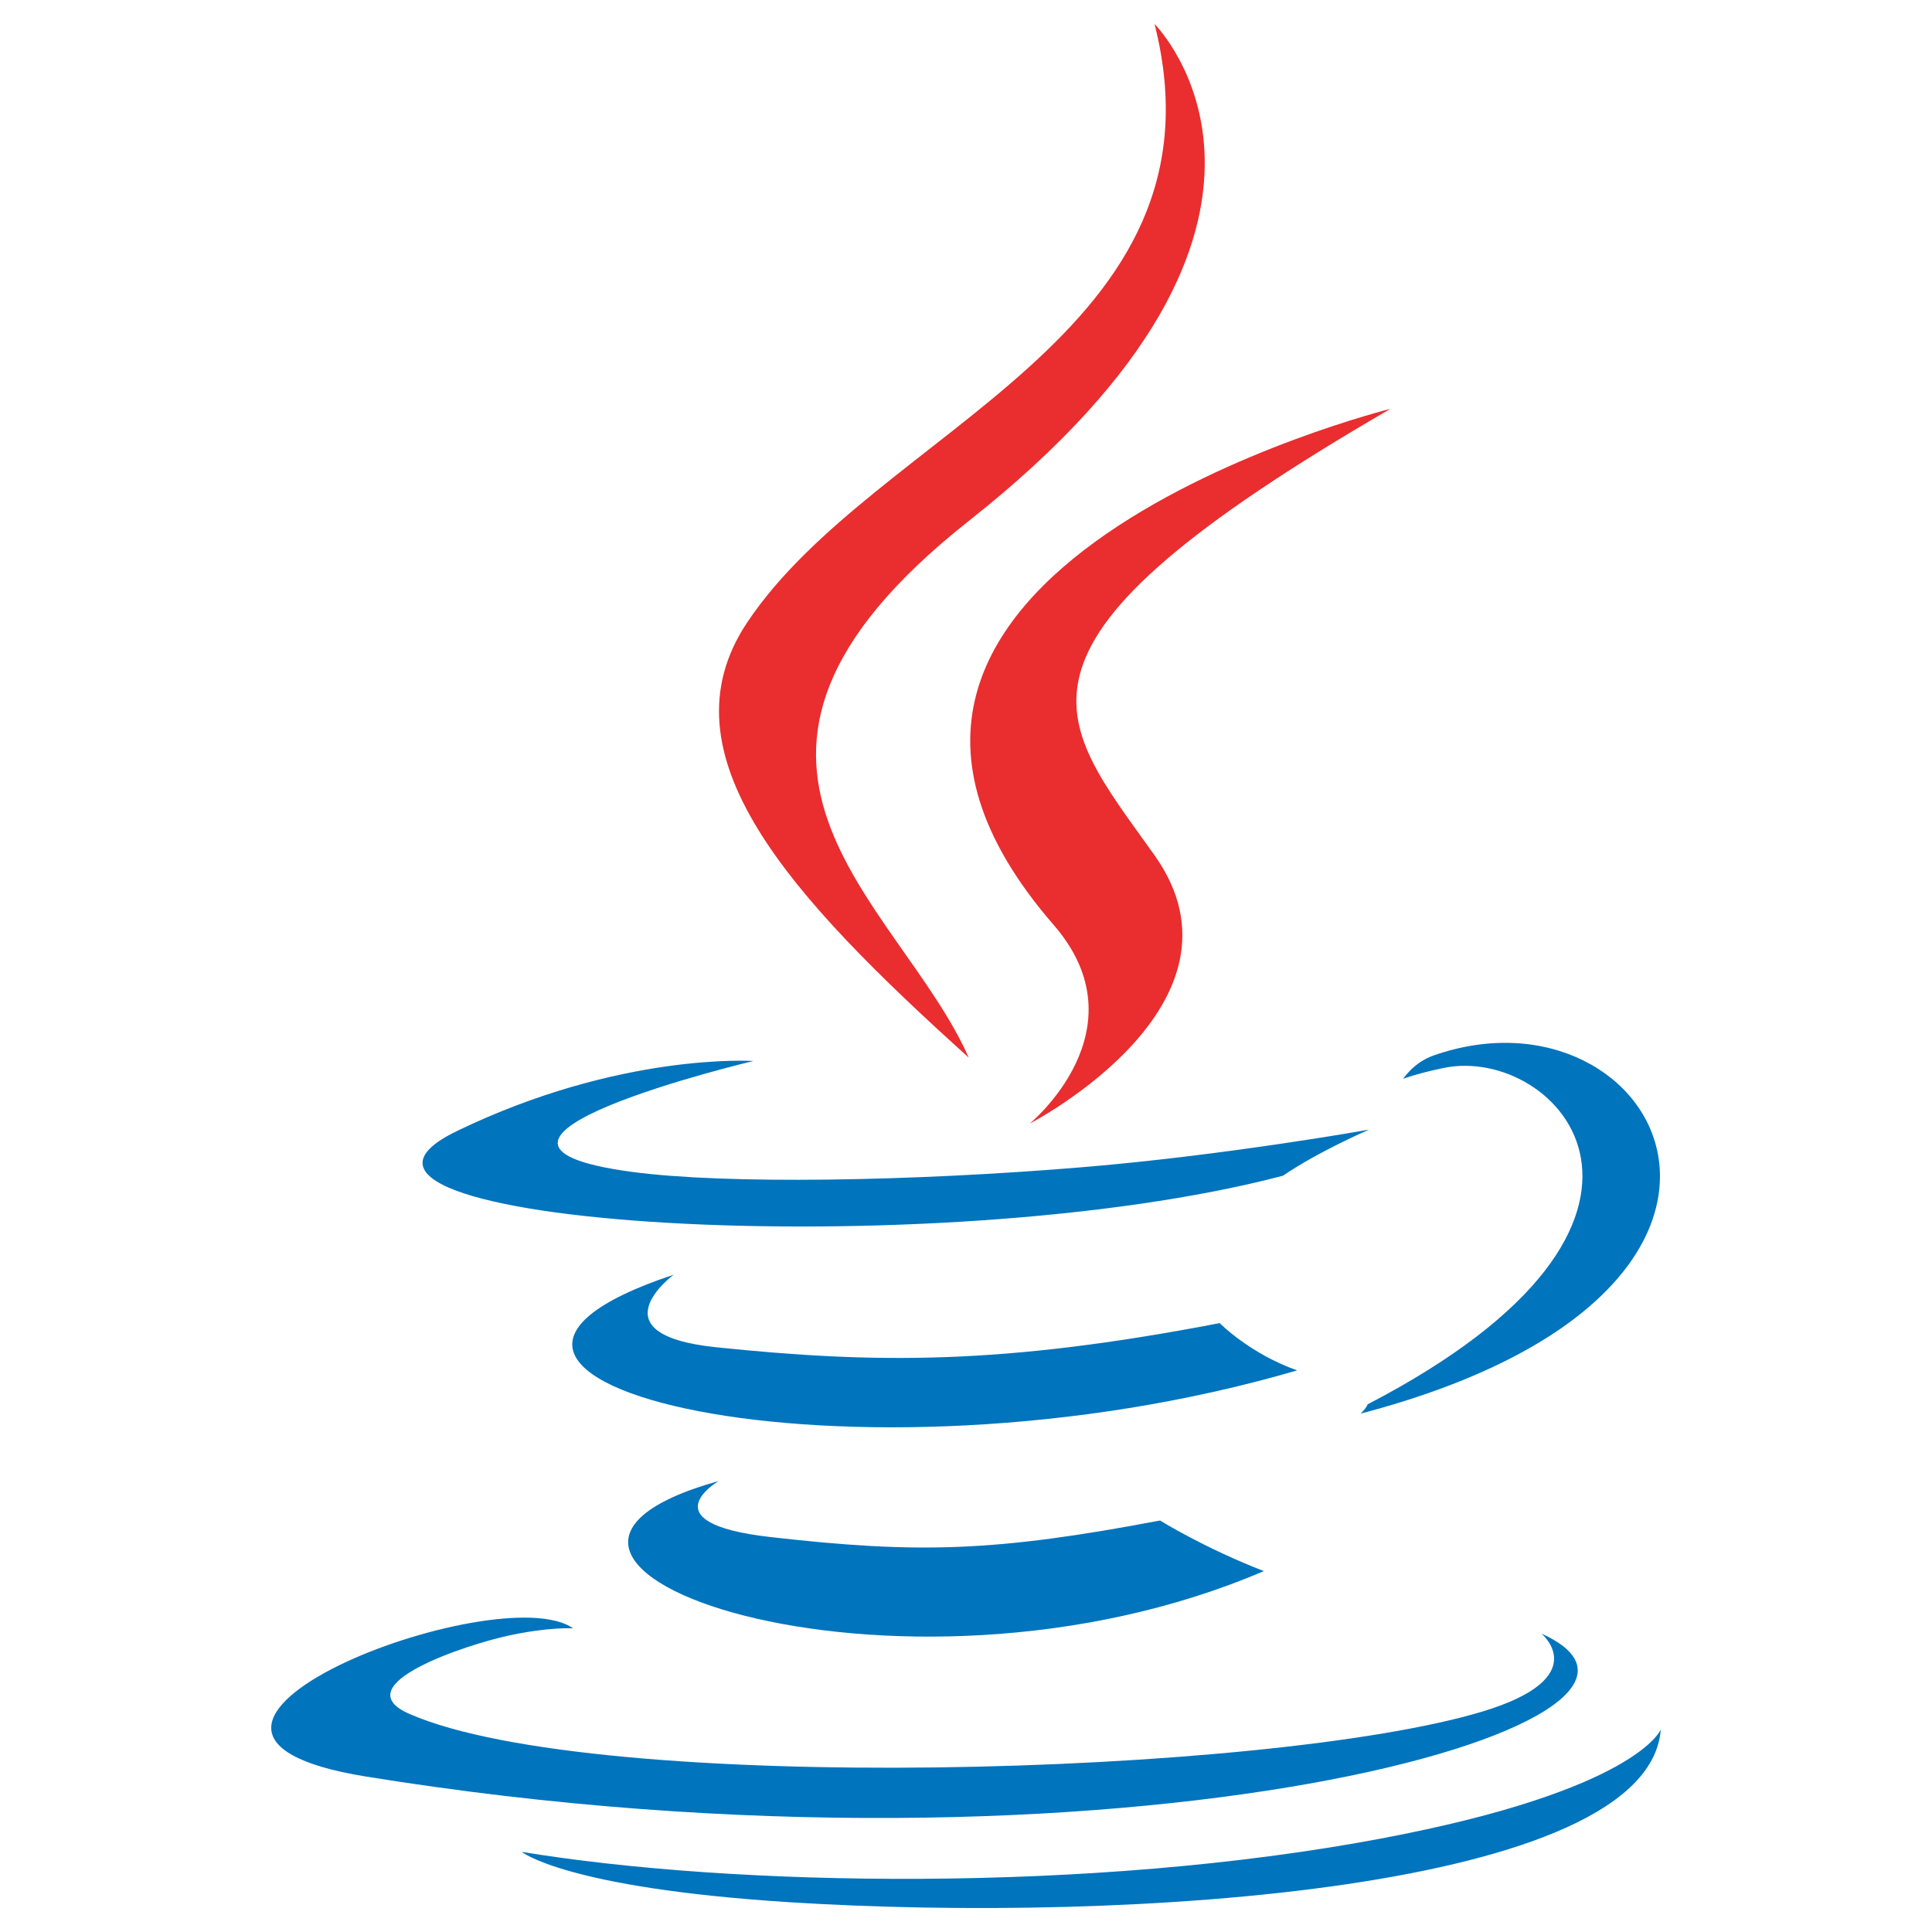
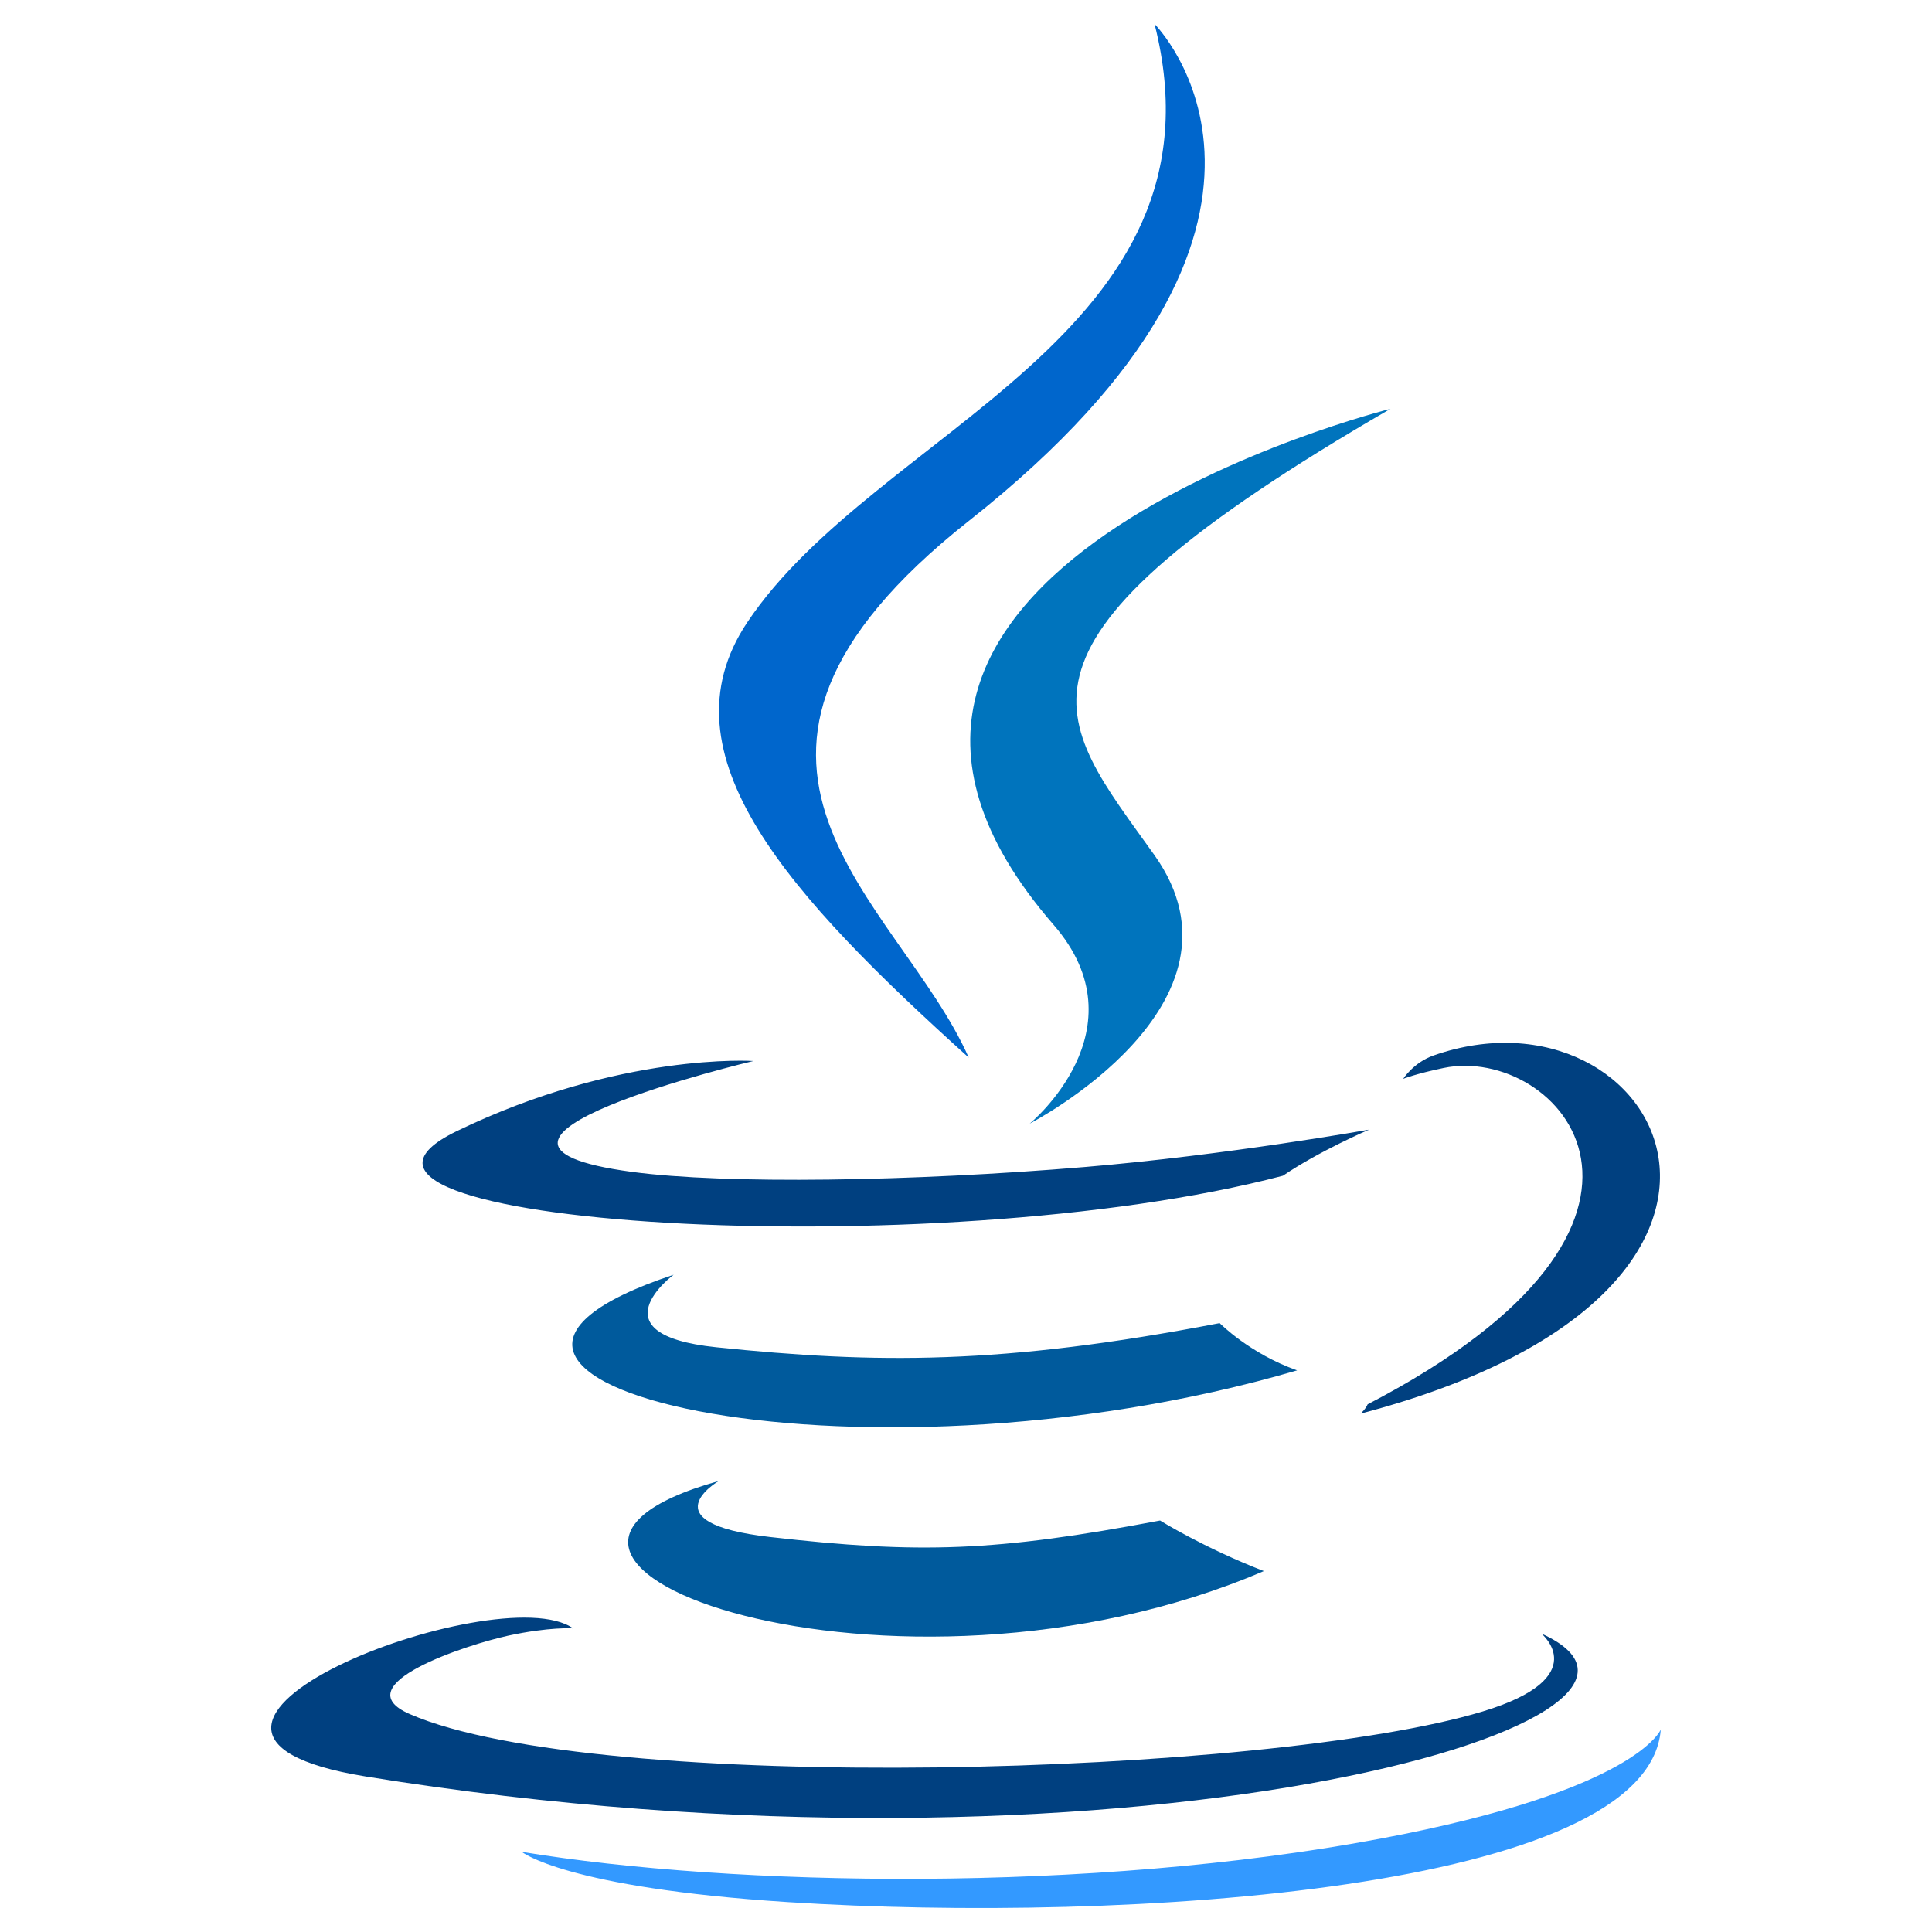
<svg xmlns="http://www.w3.org/2000/svg" viewBox="0 0 128 128">
-   <path fill="#0074BD" d="M47.617 98.12s-4.767 2.774 3.397 3.71c9.892 1.13 14.947.968 25.845-1.092 0 0 2.871 1.795 6.873 3.351-24.439 10.47-55.308-.607-36.115-5.969zM44.629 84.455s-5.348 3.959 2.823 4.805c10.567 1.091 18.91 1.18 33.354-1.6 0 0 1.993 2.025 5.132 3.131-29.542 8.64-62.446.68-41.309-6.336z" />
-   <path fill="#EA2D2E" d="M69.802 61.271c6.025 6.935-1.58 13.17-1.58 13.17s15.289-7.891 8.269-17.777c-6.559-9.215-11.587-13.792 15.635-29.58 0 .001-42.731 10.67-22.324 34.187z" />
-   <path fill="#0074BD" d="M102.123 108.229s3.529 2.91-3.888 5.159c-14.102 4.272-58.706 5.56-71.094.171-4.451-1.938 3.899-4.625 6.526-5.192 2.739-.593 4.303-.485 4.303-.485-4.953-3.487-32.013 6.85-13.743 9.815 49.821 8.076 90.817-3.637 77.896-9.468zM49.912 70.294s-22.686 5.389-8.033 7.348c6.188.828 18.518.638 30.011-.326 9.39-.789 18.813-2.474 18.813-2.474s-3.308 1.419-5.704 3.053c-23.042 6.061-67.544 3.238-54.731-2.958 10.832-5.239 19.644-4.643 19.644-4.643zM90.609 93.041c23.421-12.167 12.591-23.86 5.032-22.285-1.848.385-2.677.72-2.677.72s.688-1.079 2-1.543c14.953-5.255 26.451 15.503-4.823 23.725 0-.002.359-.327.468-.617z" />
-   <path fill="#EA2D2E" d="M76.491 1.587s12.968 12.976-12.303 32.923c-20.266 16.006-4.621 25.13-.007 35.559-11.831-10.673-20.509-20.07-14.688-28.815 8.548-12.834 32.229-19.059 26.998-39.667z" />
-   <path fill="#0074BD" d="M52.214 126.021c22.476 1.437 57-.8 57.817-11.436 0 0-1.571 4.032-18.577 7.231-19.186 3.612-42.854 3.191-56.887.874 0 .001 2.875 2.381 17.647 3.331z" />
+   <path fill="#005a9c" d="M47.617 98.12s-4.767 2.774 3.397 3.71c9.892 1.13 14.947.968 25.845-1.092 0 0 2.871 1.795 6.873 3.351-24.439 10.47-55.308-.607-36.115-5.969zM44.629 84.455s-5.348 3.959 2.823 4.805c10.567 1.091 18.91 1.18 33.354-1.6 0 0 1.993 2.025 5.132 3.131-29.542 8.64-62.446.68-41.309-6.336z" />
+   <path fill="#0074BD" d="M69.802 61.271c6.025 6.935-1.58 13.17-1.58 13.17s15.289-7.891 8.269-17.777c-6.559-9.215-11.587-13.792 15.635-29.58 0 .001-42.731 10.67-22.324 34.187z" />
+   <path fill="#004080" d="M102.123 108.229s3.529 2.91-3.888 5.159c-14.102 4.272-58.706 5.56-71.094.171-4.451-1.938 3.899-4.625 6.526-5.192 2.739-.593 4.303-.485 4.303-.485-4.953-3.487-32.013 6.85-13.743 9.815 49.821 8.076 90.817-3.637 77.896-9.468zM49.912 70.294s-22.686 5.389-8.033 7.348c6.188.828 18.518.638 30.011-.326 9.39-.789 18.813-2.474 18.813-2.474s-3.308 1.419-5.704 3.053c-23.042 6.061-67.544 3.238-54.731-2.958 10.832-5.239 19.644-4.643 19.644-4.643zM90.609 93.041c23.421-12.167 12.591-23.86 5.032-22.285-1.848.385-2.677.72-2.677.72s.688-1.079 2-1.543c14.953-5.255 26.451 15.503-4.823 23.725 0-.002.359-.327.468-.617z" />
+   <path fill="#0066cc" d="M76.491 1.587s12.968 12.976-12.303 32.923c-20.266 16.006-4.621 25.13-.007 35.559-11.831-10.673-20.509-20.07-14.688-28.815 8.548-12.834 32.229-19.059 26.998-39.667z" />
+   <path fill="#3399ff" d="M52.214 126.021c22.476 1.437 57-.8 57.817-11.436 0 0-1.571 4.032-18.577 7.231-19.186 3.612-42.854 3.191-56.887.874 0 .001 2.875 2.381 17.647 3.331z" />
</svg>
